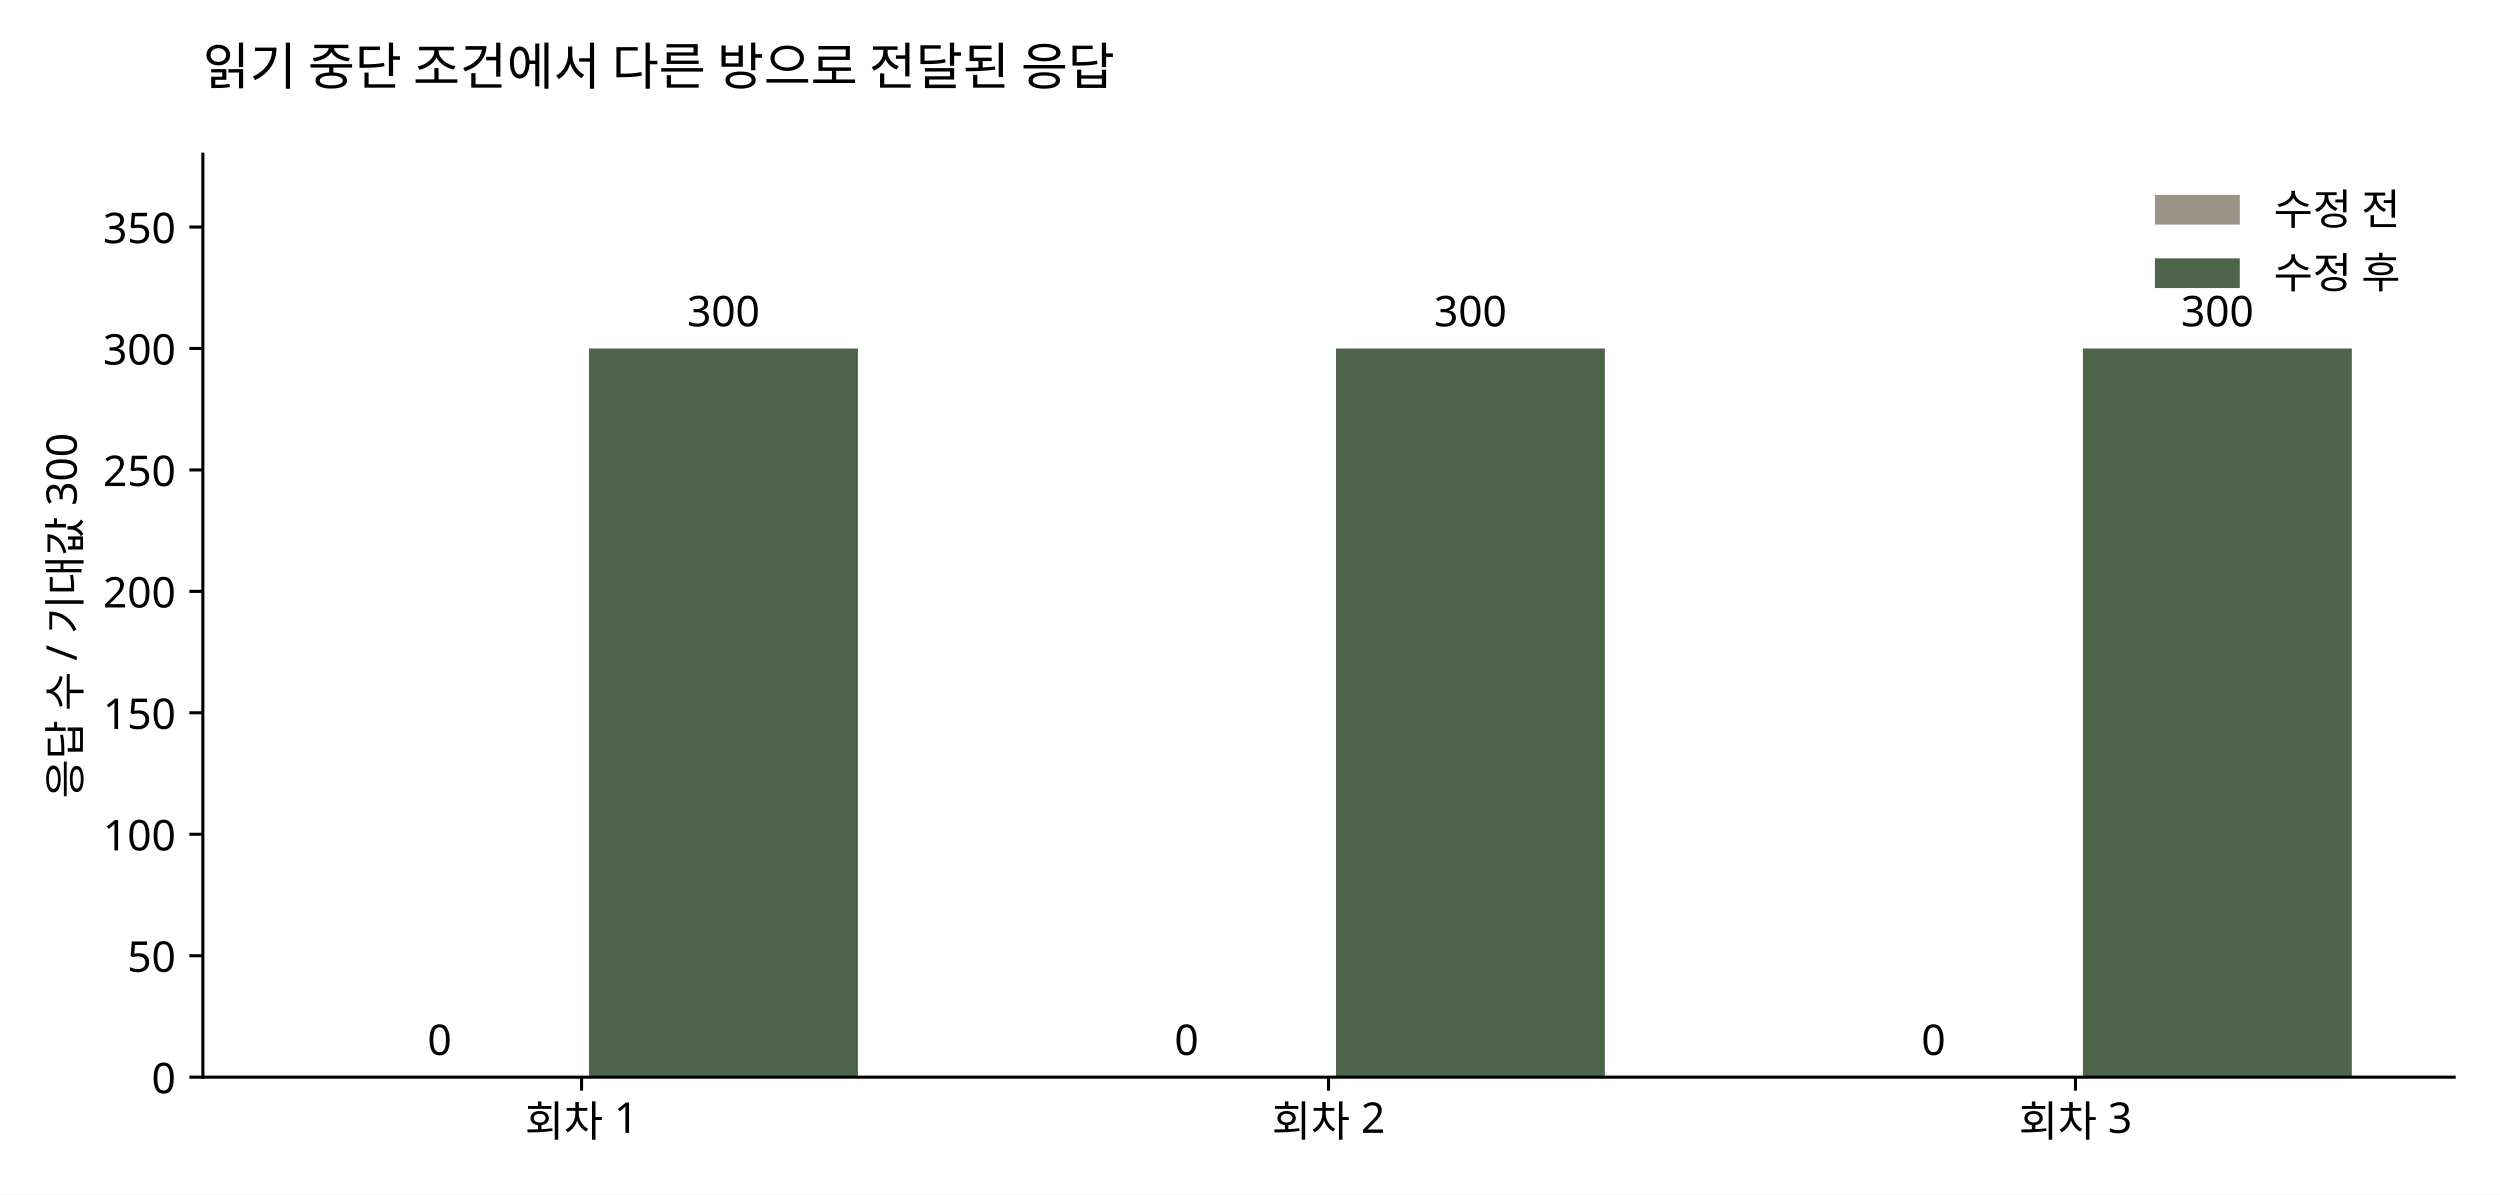
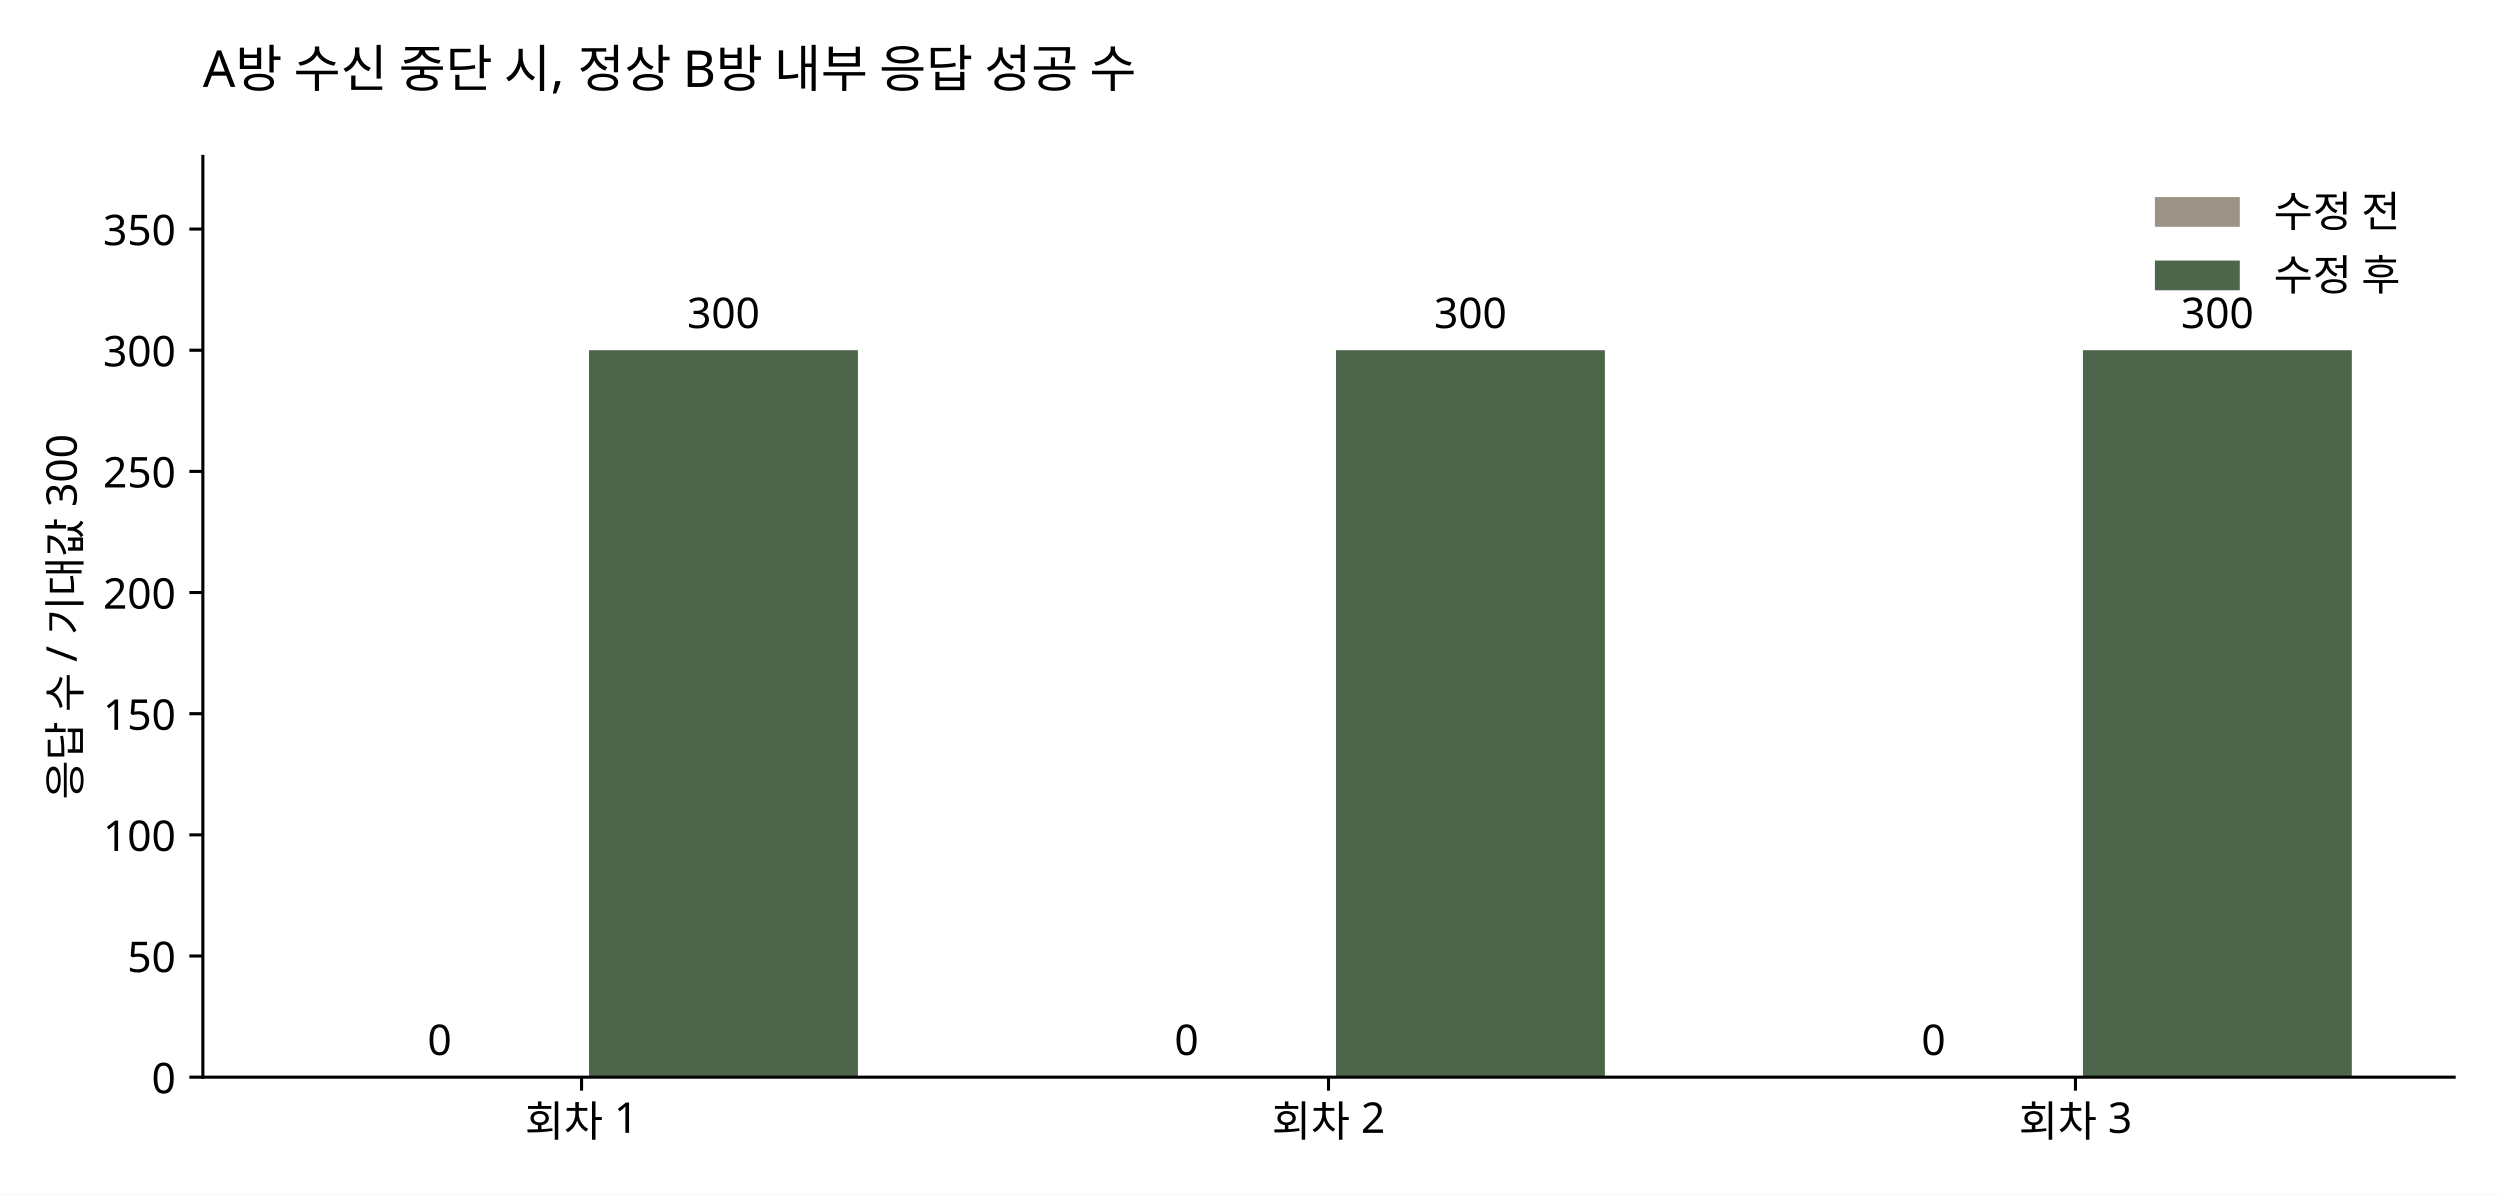
<svg xmlns="http://www.w3.org/2000/svg" xmlns:xlink="http://www.w3.org/1999/xlink" width="648pt" height="309.6pt" viewBox="0 0 648 309.6" version="1.1">
  <defs>
    <style type="text/css">*{stroke-linejoin: round; stroke-linecap: butt}</style>
  </defs>
  <g id="figure_1">
    <g id="patch_1">
      <path d="M 0 309.6 L 648 309.6 L 648 0 L 0 0 z " style="fill: #ffffff" />
    </g>
    <g id="axes_1">
      <g id="patch_2">
-         <path d="M 52.58 279.2 L 636.12 279.2 L 636.12 39.96 L 52.58 39.96 z " style="fill: #ffffff" />
+         <path d="M 52.58 279.2 L 636.12 279.2 L 636.12 40.534 L 52.58 40.534 z " style="fill: #ffffff" />
      </g>
      <g id="patch_3">
-         <path d="M 79.105 279.2 L 148.804 279.2 L 148.804 279.2 L 79.105 279.2 z " clip-path="url(#pa40821a3b4)" style="fill: #9b9385" />
+         <path d="M 79.105 279.2 L 148.804 279.2 L 148.804 279.2 L 79.105 279.2 z " clip-path="url(#p44de021f7e)" style="fill: #9b9385" />
      </g>
      <g id="patch_4">
-         <path d="M 272.714 279.2 L 342.414 279.2 L 342.414 279.2 L 272.714 279.2 z " clip-path="url(#pa40821a3b4)" style="fill: #9b9385" />
+         <path d="M 272.714 279.2 L 342.414 279.2 L 342.414 279.2 L 272.714 279.2 z " clip-path="url(#p44de021f7e)" style="fill: #9b9385" />
      </g>
      <g id="patch_5">
-         <path d="M 466.324 279.2 L 536.024 279.2 L 536.024 279.2 L 466.324 279.2 z " clip-path="url(#pa40821a3b4)" style="fill: #9b9385" />
+         <path d="M 466.324 279.2 L 536.024 279.2 L 536.024 279.2 L 466.324 279.2 z " clip-path="url(#p44de021f7e)" style="fill: #9b9385" />
      </g>
      <g id="patch_6">
-         <path d="M 152.676 279.2 L 222.376 279.2 L 222.376 90.326 L 152.676 90.326 z " clip-path="url(#pa40821a3b4)" style="fill: #4d654b" />
+         <path d="M 152.676 279.2 L 222.376 279.2 L 222.376 90.779 L 152.676 90.779 z " clip-path="url(#p44de021f7e)" style="fill: #4d654b" />
      </g>
      <g id="patch_7">
-         <path d="M 346.286 279.2 L 415.986 279.2 L 415.986 90.326 L 346.286 90.326 z " clip-path="url(#pa40821a3b4)" style="fill: #4d654b" />
+         <path d="M 346.286 279.2 L 415.986 279.2 L 415.986 90.779 L 346.286 90.779 z " clip-path="url(#p44de021f7e)" style="fill: #4d654b" />
      </g>
      <g id="patch_8">
-         <path d="M 539.896 279.2 L 609.595 279.2 L 609.595 90.326 L 539.896 90.326 z " clip-path="url(#pa40821a3b4)" style="fill: #4d654b" />
+         <path d="M 539.896 279.2 L 609.595 279.2 L 609.595 90.779 L 539.896 90.779 z " clip-path="url(#p44de021f7e)" style="fill: #4d654b" />
      </g>
      <g id="matplotlib.axis_1">
        <g id="xtick_1">
          <g id="line2d_1">
            <defs>
-               <path id="m224ce19b42" d="M 0 0 L 0 3.5 " style="stroke: #000000; stroke-width: 0.8" />
+               <path id="m712cbe9c9b" d="M 0 0 L 0 3.5 " style="stroke: #000000; stroke-width: 0.8" />
            </defs>
            <g>
-               <use xlink:href="#m224ce19b42" x="150.74" y="279.2" style="stroke: #000000; stroke-width: 0.8" />
+               <use xlink:href="#m712cbe9c9b" x="150.74" y="279.2" style="stroke: #000000; stroke-width: 0.8" />
            </g>
          </g>
          <g id="text_1">
            <text style="font-size: 11px; font-family: 'Malgun Gothic'; text-anchor: middle" x="150.74" y="294.551" transform="rotate(-0 150.7402 294.5514)">회차 1</text>
          </g>
        </g>
        <g id="xtick_2">
          <g id="line2d_2">
            <g>
-               <use xlink:href="#m224ce19b42" x="344.35" y="279.2" style="stroke: #000000; stroke-width: 0.8" />
+               <use xlink:href="#m712cbe9c9b" x="344.35" y="279.2" style="stroke: #000000; stroke-width: 0.8" />
            </g>
          </g>
          <g id="text_2">
            <text style="font-size: 11px; font-family: 'Malgun Gothic'; text-anchor: middle" x="344.35" y="294.551" transform="rotate(-0 344.35 294.5514)">회차 2</text>
          </g>
        </g>
        <g id="xtick_3">
          <g id="line2d_3">
            <g>
-               <use xlink:href="#m224ce19b42" x="537.96" y="279.2" style="stroke: #000000; stroke-width: 0.8" />
+               <use xlink:href="#m712cbe9c9b" x="537.96" y="279.2" style="stroke: #000000; stroke-width: 0.8" />
            </g>
          </g>
          <g id="text_3">
            <text style="font-size: 11px; font-family: 'Malgun Gothic'; text-anchor: middle" x="537.96" y="294.551" transform="rotate(-0 537.9598 294.5514)">회차 3</text>
          </g>
        </g>
      </g>
      <g id="matplotlib.axis_2">
        <g id="ytick_1">
          <g id="line2d_4">
            <defs>
-               <path id="ma92fe5a0fd" d="M 0 0 L -3.5 0 " style="stroke: #000000; stroke-width: 0.8" />
+               <path id="m23fb0de479" d="M 0 0 L -3.5 0 " style="stroke: #000000; stroke-width: 0.8" />
            </defs>
            <g>
-               <use xlink:href="#ma92fe5a0fd" x="52.58" y="279.2" style="stroke: #000000; stroke-width: 0.8" />
+               <use xlink:href="#m23fb0de479" x="52.58" y="279.2" style="stroke: #000000; stroke-width: 0.8" />
            </g>
          </g>
          <g id="text_4">
            <text style="font-size: 11px; font-family: 'Malgun Gothic'; text-anchor: end" x="45.58" y="283.376" transform="rotate(-0 45.58 283.3757)">0</text>
          </g>
        </g>
        <g id="ytick_2">
          <g id="line2d_5">
            <g>
-               <use xlink:href="#ma92fe5a0fd" x="52.58" y="247.721" style="stroke: #000000; stroke-width: 0.8" />
+               <use xlink:href="#m23fb0de479" x="52.58" y="247.797" style="stroke: #000000; stroke-width: 0.8" />
            </g>
          </g>
          <g id="text_5">
-             <text style="font-size: 11px; font-family: 'Malgun Gothic'; text-anchor: end" x="45.58" y="251.897" transform="rotate(-0 45.58 251.8968)">50</text>
+             <text style="font-size: 11px; font-family: 'Malgun Gothic'; text-anchor: end" x="45.58" y="251.972" transform="rotate(-0 45.58 251.9722)">50</text>
          </g>
        </g>
        <g id="ytick_3">
          <g id="line2d_6">
            <g>
-               <use xlink:href="#ma92fe5a0fd" x="52.58" y="216.242" style="stroke: #000000; stroke-width: 0.8" />
+               <use xlink:href="#m23fb0de479" x="52.58" y="216.393" style="stroke: #000000; stroke-width: 0.8" />
            </g>
          </g>
          <g id="text_6">
-             <text style="font-size: 11px; font-family: 'Malgun Gothic'; text-anchor: end" x="45.58" y="220.418" transform="rotate(-0 45.58 220.4178)">100</text>
+             <text style="font-size: 11px; font-family: 'Malgun Gothic'; text-anchor: end" x="45.58" y="220.569" transform="rotate(-0 45.58 220.5688)">100</text>
          </g>
        </g>
        <g id="ytick_4">
          <g id="line2d_7">
            <g>
-               <use xlink:href="#ma92fe5a0fd" x="52.58" y="184.763" style="stroke: #000000; stroke-width: 0.8" />
+               <use xlink:href="#m23fb0de479" x="52.58" y="184.99" style="stroke: #000000; stroke-width: 0.8" />
            </g>
          </g>
          <g id="text_7">
-             <text style="font-size: 11px; font-family: 'Malgun Gothic'; text-anchor: end" x="45.58" y="188.939" transform="rotate(-0 45.58 188.9389)">150</text>
+             <text style="font-size: 11px; font-family: 'Malgun Gothic'; text-anchor: end" x="45.58" y="189.165" transform="rotate(-0 45.58 189.1653)">150</text>
          </g>
        </g>
        <g id="ytick_5">
          <g id="line2d_8">
            <g>
-               <use xlink:href="#ma92fe5a0fd" x="52.58" y="153.284" style="stroke: #000000; stroke-width: 0.8" />
+               <use xlink:href="#m23fb0de479" x="52.58" y="153.586" style="stroke: #000000; stroke-width: 0.8" />
            </g>
          </g>
          <g id="text_8">
-             <text style="font-size: 11px; font-family: 'Malgun Gothic'; text-anchor: end" x="45.58" y="157.46" transform="rotate(-0 45.58 157.4599)">200</text>
+             <text style="font-size: 11px; font-family: 'Malgun Gothic'; text-anchor: end" x="45.58" y="157.762" transform="rotate(-0 45.58 157.7619)">200</text>
          </g>
        </g>
        <g id="ytick_6">
          <g id="line2d_9">
            <g>
-               <use xlink:href="#ma92fe5a0fd" x="52.58" y="121.805" style="stroke: #000000; stroke-width: 0.8" />
+               <use xlink:href="#m23fb0de479" x="52.58" y="122.183" style="stroke: #000000; stroke-width: 0.8" />
            </g>
          </g>
          <g id="text_9">
-             <text style="font-size: 11px; font-family: 'Malgun Gothic'; text-anchor: end" x="45.58" y="125.981" transform="rotate(-0 45.58 125.981)">250</text>
+             <text style="font-size: 11px; font-family: 'Malgun Gothic'; text-anchor: end" x="45.58" y="126.358" transform="rotate(-0 45.58 126.3584)">250</text>
          </g>
        </g>
        <g id="ytick_7">
          <g id="line2d_10">
            <g>
-               <use xlink:href="#ma92fe5a0fd" x="52.58" y="90.326" style="stroke: #000000; stroke-width: 0.8" />
+               <use xlink:href="#m23fb0de479" x="52.58" y="90.779" style="stroke: #000000; stroke-width: 0.8" />
            </g>
          </g>
          <g id="text_10">
-             <text style="font-size: 11px; font-family: 'Malgun Gothic'; text-anchor: end" x="45.58" y="94.502" transform="rotate(-0 45.58 94.50202)">300</text>
+             <text style="font-size: 11px; font-family: 'Malgun Gothic'; text-anchor: end" x="45.58" y="94.955" transform="rotate(-0 45.58 94.95498)">300</text>
          </g>
        </g>
        <g id="ytick_8">
          <g id="line2d_11">
            <g>
-               <use xlink:href="#ma92fe5a0fd" x="52.58" y="58.847" style="stroke: #000000; stroke-width: 0.8" />
+               <use xlink:href="#m23fb0de479" x="52.58" y="59.376" style="stroke: #000000; stroke-width: 0.8" />
            </g>
          </g>
          <g id="text_11">
-             <text style="font-size: 11px; font-family: 'Malgun Gothic'; text-anchor: end" x="45.58" y="63.023" transform="rotate(-0 45.58 63.02307)">350</text>
+             <text style="font-size: 11px; font-family: 'Malgun Gothic'; text-anchor: end" x="45.58" y="63.552" transform="rotate(-0 45.58 63.55152)">350</text>
          </g>
        </g>
        <g id="text_12">
-           <text style="font-size: 11px; font-family: 'Malgun Gothic'; text-anchor: middle" x="20.804" y="159.58" transform="rotate(-90 20.80375 159.58)">응답 수 / 기대값 300</text>
+           <text style="font-size: 11px; font-family: 'Malgun Gothic'; text-anchor: middle" x="20.804" y="159.867" transform="rotate(-90 20.80375 159.8669)">응답 수 / 기대값 300</text>
        </g>
      </g>
      <g id="patch_9">
-         <path d="M 52.58 279.2 L 52.58 39.96 " style="fill: none; stroke: #000000; stroke-width: 0.8; stroke-linejoin: miter; stroke-linecap: square" />
+         <path d="M 52.58 279.2 L 52.58 40.534 " style="fill: none; stroke: #000000; stroke-width: 0.8; stroke-linejoin: miter; stroke-linecap: square" />
      </g>
      <g id="patch_10">
        <path d="M 52.58 279.2 L 636.12 279.2 " style="fill: none; stroke: #000000; stroke-width: 0.8; stroke-linejoin: miter; stroke-linecap: square" />
      </g>
      <g id="text_13">
-         <text style="font-size: 11px; font-family: 'Malgun Gothic'; text-anchor: middle" x="113.954" y="273.452" transform="rotate(-0 113.9543 273.4516)">0</text>
+         <text style="font-size: 11px; font-family: 'Malgun Gothic'; text-anchor: middle" x="113.954" y="273.459" transform="rotate(-0 113.9543 273.4592)">0</text>
      </g>
      <g id="text_14">
-         <text style="font-size: 11px; font-family: 'Malgun Gothic'; text-anchor: middle" x="307.564" y="273.452" transform="rotate(-0 307.5641 273.4516)">0</text>
+         <text style="font-size: 11px; font-family: 'Malgun Gothic'; text-anchor: middle" x="307.564" y="273.459" transform="rotate(-0 307.5641 273.4592)">0</text>
      </g>
      <g id="text_15">
-         <text style="font-size: 11px; font-family: 'Malgun Gothic'; text-anchor: middle" x="501.174" y="273.452" transform="rotate(-0 501.174 273.4516)">0</text>
+         <text style="font-size: 11px; font-family: 'Malgun Gothic'; text-anchor: middle" x="501.174" y="273.459" transform="rotate(-0 501.174 273.4592)">0</text>
      </g>
      <g id="text_16">
-         <text style="font-size: 11px; font-family: 'Malgun Gothic'; text-anchor: middle" x="187.526" y="84.578" transform="rotate(-0 187.526 84.57795)">300</text>
+         <text style="font-size: 11px; font-family: 'Malgun Gothic'; text-anchor: middle" x="187.526" y="85.038" transform="rotate(-0 187.526 85.03846)">300</text>
      </g>
      <g id="text_17">
-         <text style="font-size: 11px; font-family: 'Malgun Gothic'; text-anchor: middle" x="381.136" y="84.578" transform="rotate(-0 381.1359 84.57795)">300</text>
+         <text style="font-size: 11px; font-family: 'Malgun Gothic'; text-anchor: middle" x="381.136" y="85.038" transform="rotate(-0 381.1359 85.03846)">300</text>
      </g>
      <g id="text_18">
-         <text style="font-size: 11px; font-family: 'Malgun Gothic'; text-anchor: middle" x="574.746" y="84.578" transform="rotate(-0 574.7457 84.57795)">300</text>
+         <text style="font-size: 11px; font-family: 'Malgun Gothic'; text-anchor: middle" x="574.746" y="85.038" transform="rotate(-0 574.7457 85.03846)">300</text>
      </g>
      <g id="text_19">
-         <text style="font-size: 13.2px; font-family: 'Malgun Gothic'; text-anchor: start" x="52.58" y="21.96" transform="rotate(-0 52.58 21.96)">읽기 중단 조건에서 다른 방으로 전달된 응답</text>
+         <text style="font-size: 13.2px; font-family: 'Malgun Gothic'; text-anchor: start" x="52.58" y="22.534" transform="rotate(-0 52.58 22.53375)">A방 수신 중단 시, 정상 B방 내부 응답 성공 수</text>
      </g>
      <g id="legend_1">
        <g id="patch_11">
-           <path d="M 558.553 58.211 L 580.553 58.211 L 580.553 50.511 L 558.553 50.511 z " style="fill: #9b9385" />
+           <path d="M 558.553 58.785 L 580.553 58.785 L 580.553 51.085 L 558.553 51.085 z " style="fill: #9b9385" />
        </g>
        <g id="text_20">
-           <text style="font-size: 11px; font-family: 'Malgun Gothic'; text-anchor: start" x="589.353" y="58.211" transform="rotate(-0 589.3528 58.21141)">수정 전</text>
+           <text style="font-size: 11px; font-family: 'Malgun Gothic'; text-anchor: start" x="589.353" y="58.785" transform="rotate(-0 589.3528 58.78516)">수정 전</text>
        </g>
        <g id="patch_12">
-           <path d="M 558.553 74.663 L 580.553 74.663 L 580.553 66.963 L 558.553 66.963 z " style="fill: #4d654b" />
+           <path d="M 558.553 75.237 L 580.553 75.237 L 580.553 67.537 L 558.553 67.537 z " style="fill: #4d654b" />
        </g>
        <g id="text_21">
-           <text style="font-size: 11px; font-family: 'Malgun Gothic'; text-anchor: start" x="589.353" y="74.663" transform="rotate(-0 589.3528 74.66328)">수정 후</text>
+           <text style="font-size: 11px; font-family: 'Malgun Gothic'; text-anchor: start" x="589.353" y="75.237" transform="rotate(-0 589.3528 75.23703)">수정 후</text>
        </g>
      </g>
    </g>
  </g>
  <defs>
-     <clipPath id="pa40821a3b4">
-       <rect x="52.58" y="39.96" width="583.54" height="239.24" />
+     <clipPath id="p44de021f7e">
+       <rect x="52.58" y="40.534" width="583.54" height="238.666" />
    </clipPath>
  </defs>
</svg>
